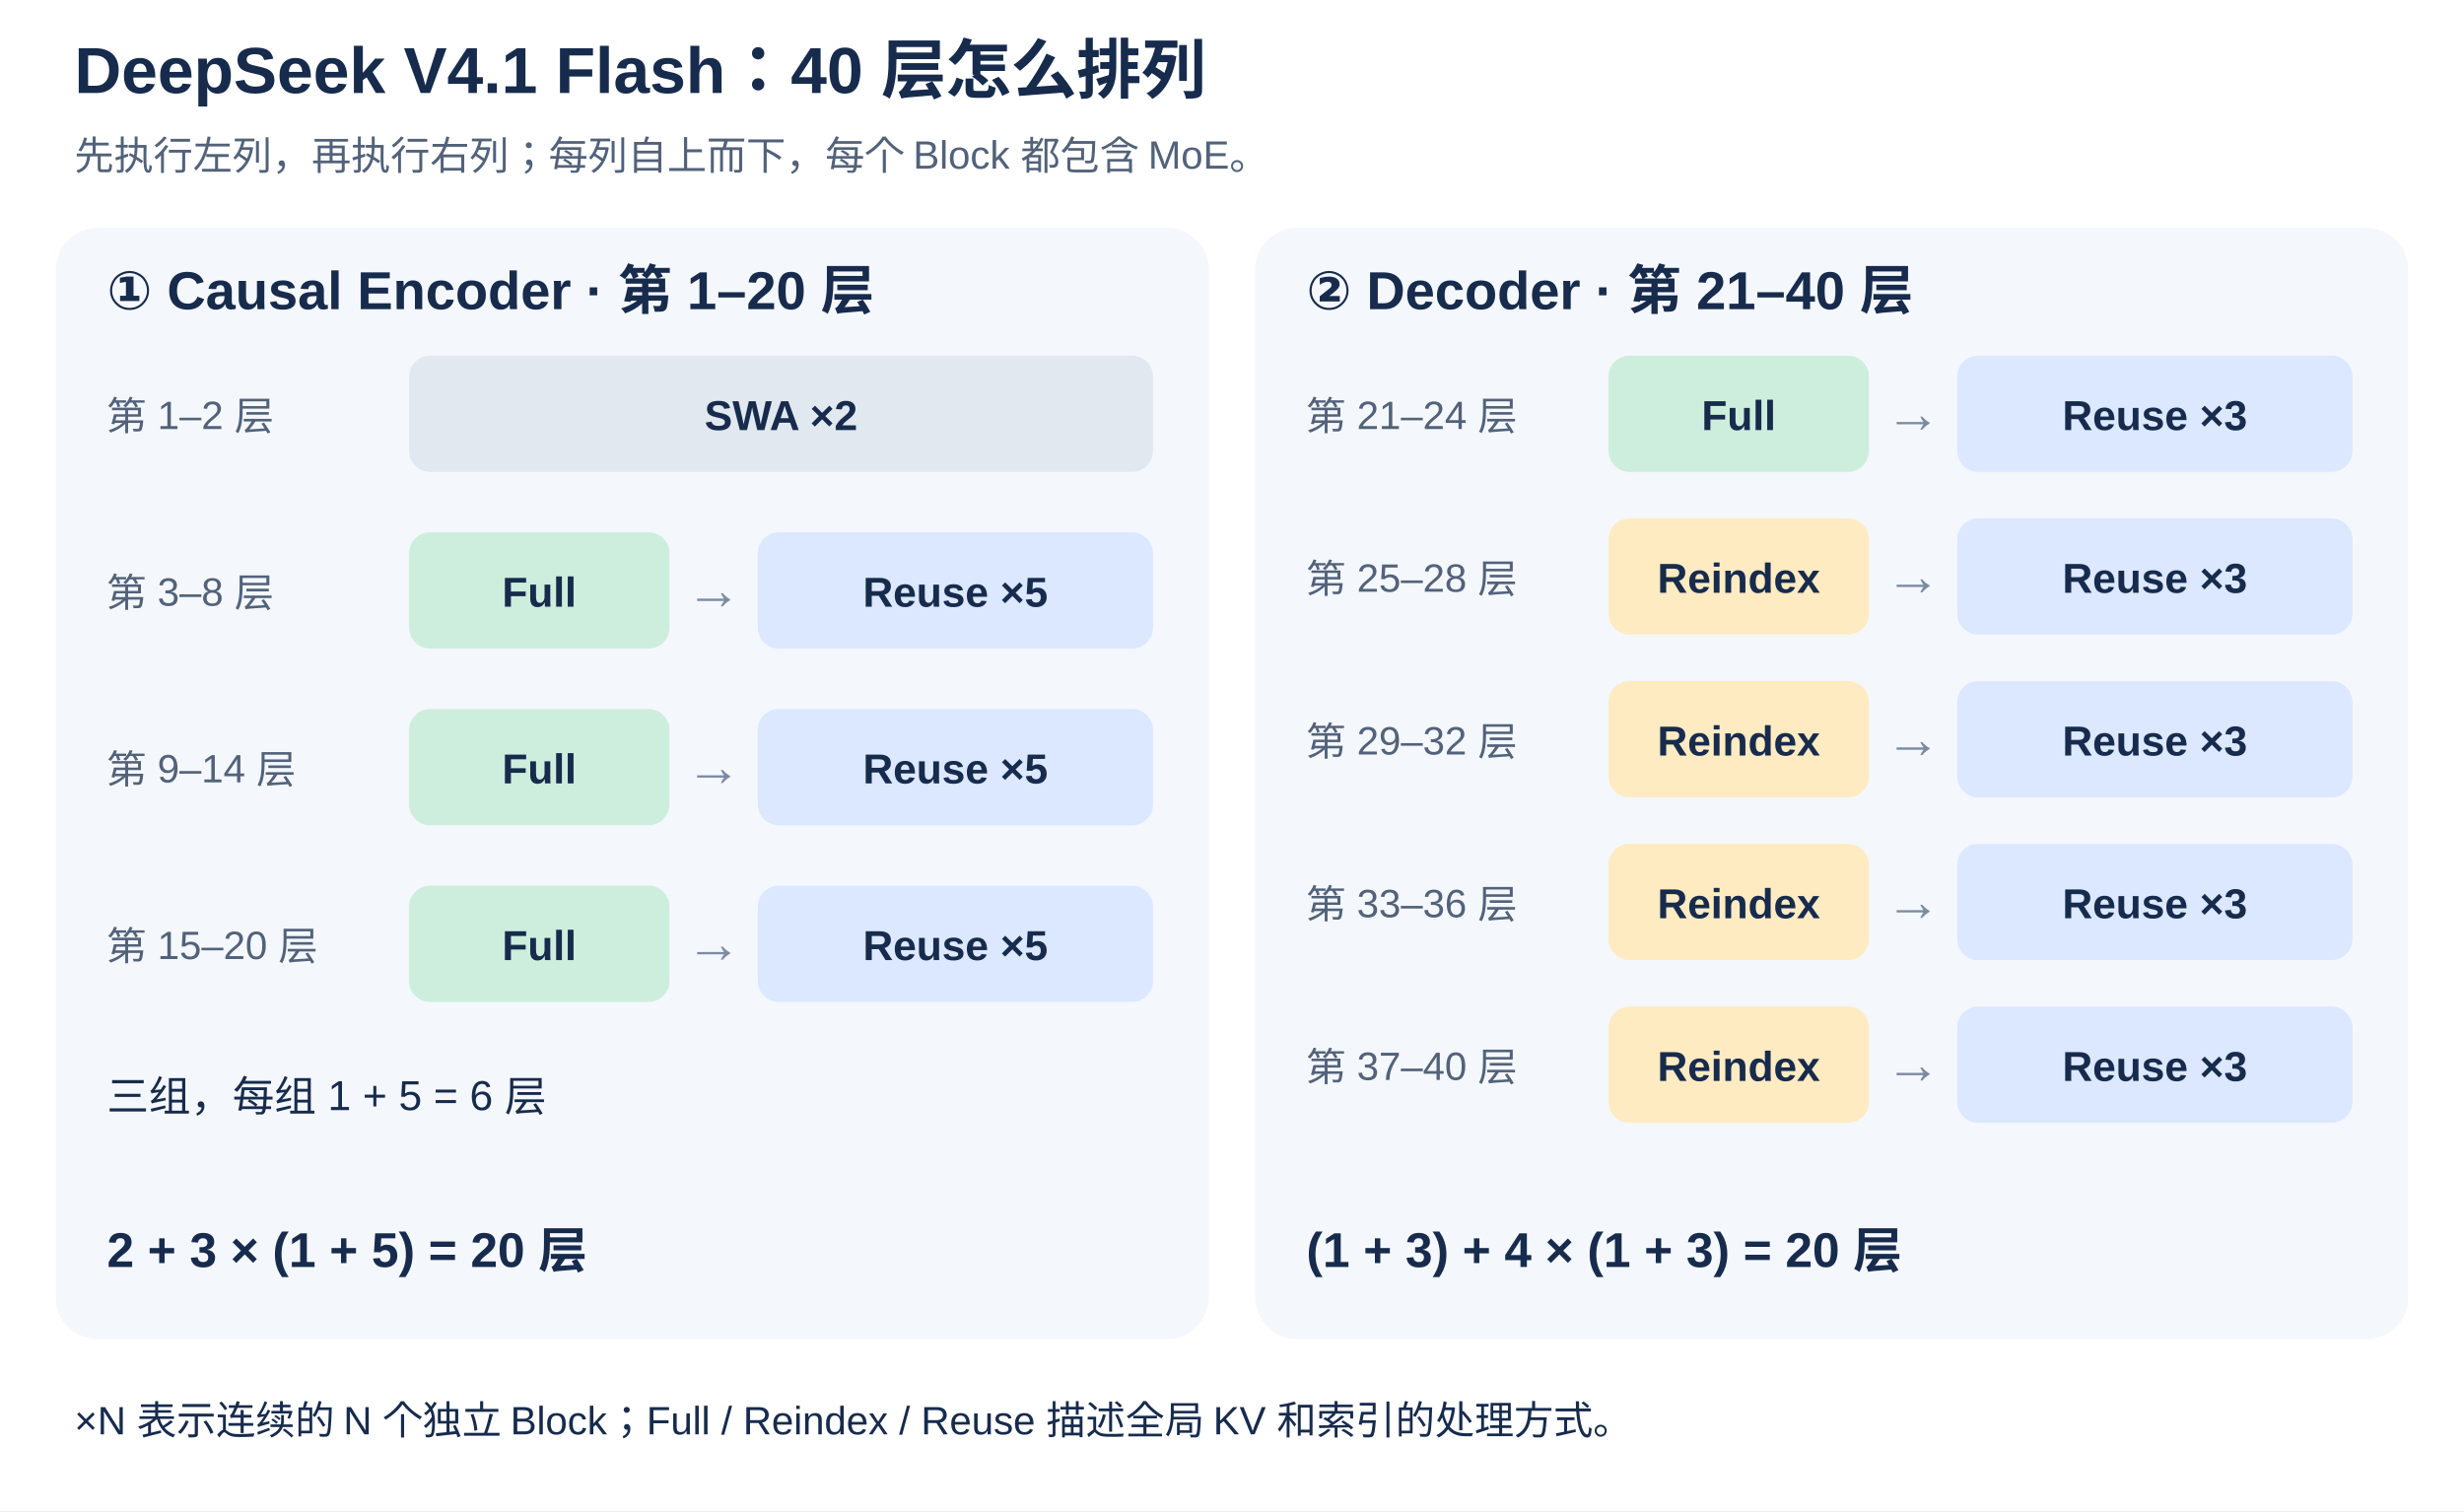
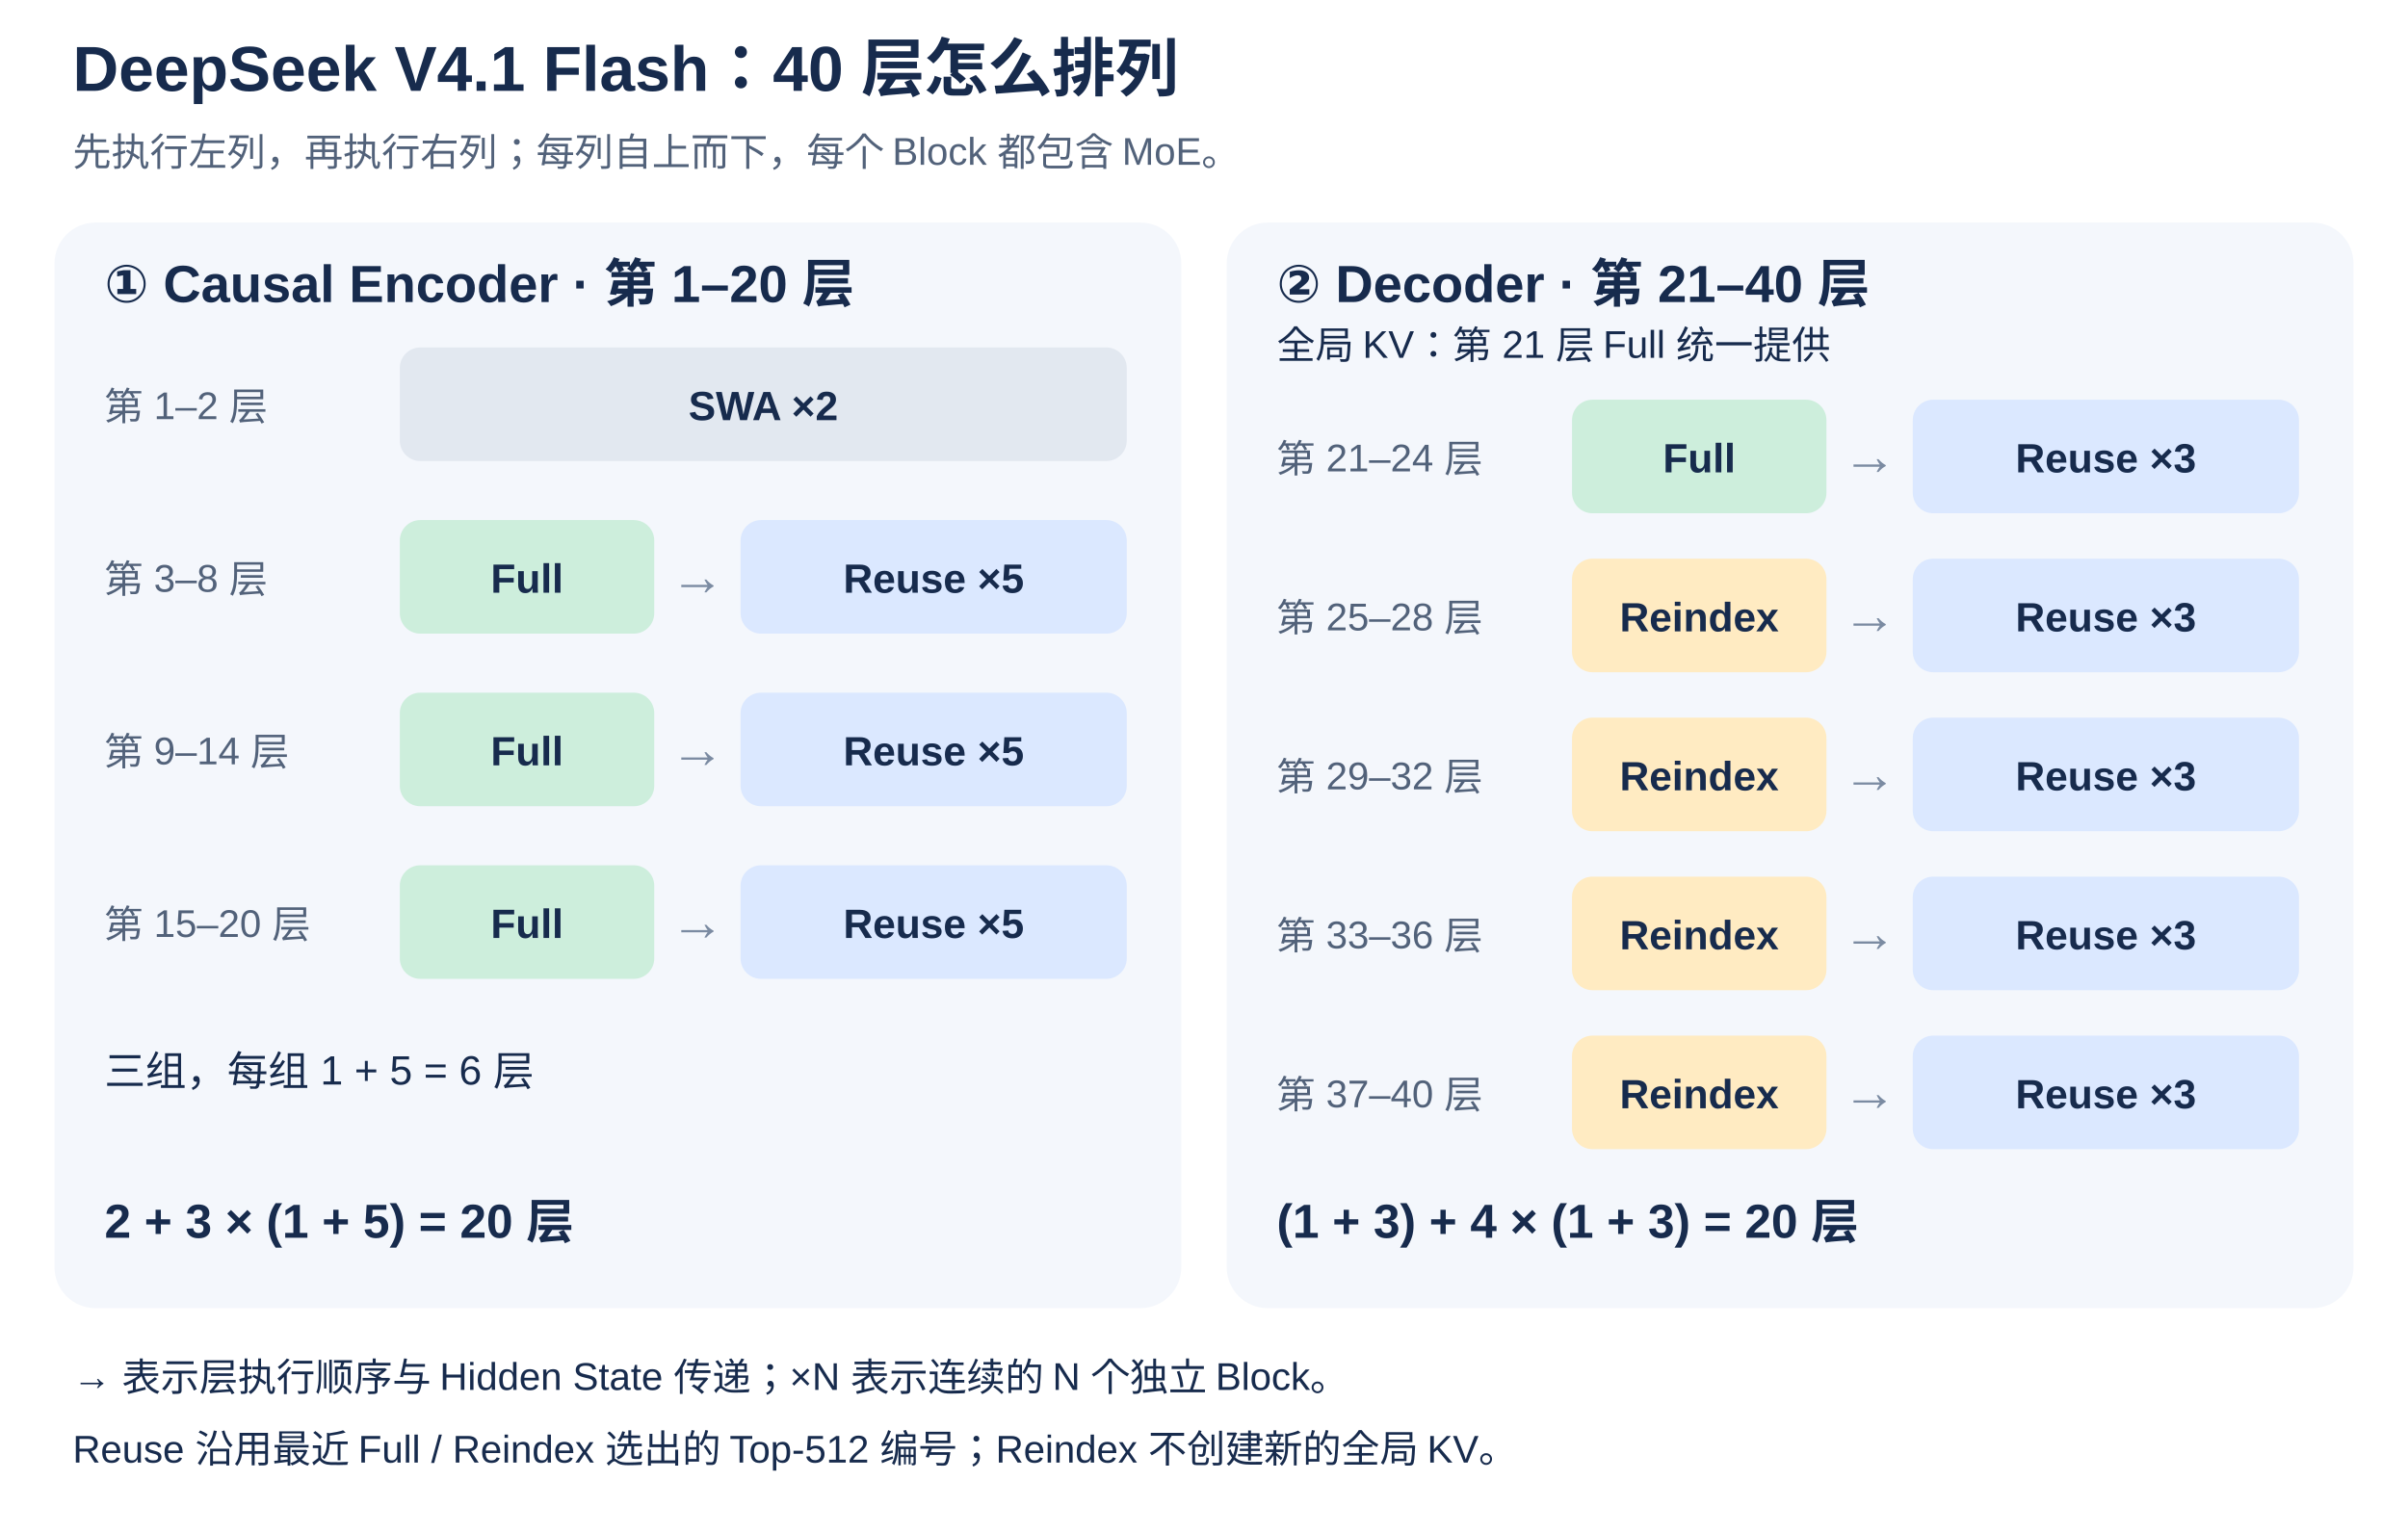
- <svg xmlns="http://www.w3.org/2000/svg" width="1060" height="650" viewBox="0 0 1060 650" role="img" aria-labelledby="title desc">
+ <svg xmlns="http://www.w3.org/2000/svg" width="1060" height="675" viewBox="0 0 1060 675" role="img" aria-labelledby="title desc">
  <defs>
    <style>
      text { font-family: Arial, 'PingFang SC', 'Microsoft YaHei', sans-serif; fill: #172b4d; }
      .heading { font-size: 23px; font-weight: 700; }
      .label { font-size: 17px; fill: #52627a; }
      .mode { font-size: 18px; font-weight: 600; text-anchor: middle; }
      .arrow { font-size: 24px; fill: #7b8ba2; text-anchor: middle; }
    </style>
  </defs>
-   <rect width="1060" height="650" fill="#ffffff" />
+   <rect width="1060" height="675" fill="#ffffff" />
  <text x="32" y="40" font-size="28" font-weight="700">DeepSeek V4.1 Flash：40 层怎么排列</text>
  <text x="32" y="73" class="label">先执行左列，再执行右列；每列自上而下，每个 Block 都包含 MoE。</text>
  <rect x="24" y="98" width="496" height="478" rx="18" fill="#f4f7fc" />
  <rect x="540" y="98" width="496" height="478" rx="18" fill="#f4f7fc" />
  <text x="46" y="133" class="heading">① Causal Encoder · 第 1–20 层</text>
  <text x="562" y="133" class="heading">② Decoder · 第 21–40 层</text>
+   <text x="562" y="158" font-size="17" fill="#52627a">全局 KV：第 21 层 Full 统一提供</text>
  <g transform="translate(46,153)">
    <text x="0" y="32" class="label">第 1–2 层</text>
    <rect x="130" width="320" height="50" rx="9" fill="#e2e8f0" />
    <text x="290" y="32" class="mode">SWA ×2</text>
  </g>
  <g transform="translate(46,229)">
    <text x="0" y="32" class="label">第 3–8 层</text>
    <rect x="130" width="112" height="50" rx="9" fill="#cdeedc" />
    <text x="186" y="32" class="mode">Full</text>
    <text x="261" y="33" class="arrow">→</text>
    <rect x="280" width="170" height="50" rx="9" fill="#dbe8ff" />
    <text x="365" y="32" class="mode">Reuse ×5</text>
  </g>
  <g transform="translate(46,305)">
    <text x="0" y="32" class="label">第 9–14 层</text>
    <rect x="130" width="112" height="50" rx="9" fill="#cdeedc" />
    <text x="186" y="32" class="mode">Full</text>
    <text x="261" y="33" class="arrow">→</text>
    <rect x="280" width="170" height="50" rx="9" fill="#dbe8ff" />
    <text x="365" y="32" class="mode">Reuse ×5</text>
  </g>
  <g transform="translate(46,381)">
    <text x="0" y="32" class="label">第 15–20 层</text>
    <rect x="130" width="112" height="50" rx="9" fill="#cdeedc" />
    <text x="186" y="32" class="mode">Full</text>
    <text x="261" y="33" class="arrow">→</text>
    <rect x="280" width="170" height="50" rx="9" fill="#dbe8ff" />
    <text x="365" y="32" class="mode">Reuse ×5</text>
  </g>
  <text x="46" y="478" font-size="18">三组，每组 1 + 5 = 6 层</text>
  <text x="46" y="545" font-size="21" font-weight="700">2 + 3 × (1 + 5) = 20 层</text>
-   <g transform="translate(562,153)">
+   <g transform="translate(562,176)">
    <text x="0" y="32" class="label">第 21–24 层</text>
    <rect x="130" width="112" height="50" rx="9" fill="#cdeedc" />
    <text x="186" y="32" class="mode">Full</text>
    <text x="261" y="33" class="arrow">→</text>
    <rect x="280" width="170" height="50" rx="9" fill="#dbe8ff" />
    <text x="365" y="32" class="mode">Reuse ×3</text>
  </g>
-   <g transform="translate(562,223)">
+   <g transform="translate(562,246)">
    <text x="0" y="32" class="label">第 25–28 层</text>
    <rect x="130" width="112" height="50" rx="9" fill="#ffebc2" />
    <text x="186" y="32" class="mode">Reindex</text>
    <text x="261" y="33" class="arrow">→</text>
    <rect x="280" width="170" height="50" rx="9" fill="#dbe8ff" />
    <text x="365" y="32" class="mode">Reuse ×3</text>
  </g>
-   <g transform="translate(562,293)">
+   <g transform="translate(562,316)">
    <text x="0" y="32" class="label">第 29–32 层</text>
    <rect x="130" width="112" height="50" rx="9" fill="#ffebc2" />
    <text x="186" y="32" class="mode">Reindex</text>
    <text x="261" y="33" class="arrow">→</text>
    <rect x="280" width="170" height="50" rx="9" fill="#dbe8ff" />
    <text x="365" y="32" class="mode">Reuse ×3</text>
  </g>
-   <g transform="translate(562,363)">
+   <g transform="translate(562,386)">
    <text x="0" y="32" class="label">第 33–36 层</text>
    <rect x="130" width="112" height="50" rx="9" fill="#ffebc2" />
    <text x="186" y="32" class="mode">Reindex</text>
    <text x="261" y="33" class="arrow">→</text>
    <rect x="280" width="170" height="50" rx="9" fill="#dbe8ff" />
    <text x="365" y="32" class="mode">Reuse ×3</text>
  </g>
-   <g transform="translate(562,433)">
+   <g transform="translate(562,456)">
    <text x="0" y="32" class="label">第 37–40 层</text>
    <rect x="130" width="112" height="50" rx="9" fill="#ffebc2" />
    <text x="186" y="32" class="mode">Reindex</text>
    <text x="261" y="33" class="arrow">→</text>
    <rect x="280" width="170" height="50" rx="9" fill="#dbe8ff" />
    <text x="365" y="32" class="mode">Reuse ×3</text>
  </g>
  <text x="562" y="545" font-size="21" font-weight="700">(1 + 3) + 4 × (1 + 3) = 20 层</text>
-   <text x="32" y="617" font-size="17" fill="#52627a">×N 表示连续的 N 个独立 Block；Full / Reindex / Reuse 描述全局 KV 和索引的处理方式。</text>
+   <text x="32" y="612" font-size="17" fill="#52627a">→ 表示层执行顺序与 Hidden State 传递；×N 表示连续的 N 个独立 Block。</text>
+   <text x="32" y="644" font-size="17" fill="#52627a">Reuse 沿用最近 Full / Reindex 选出的 Top-512 编号；Reindex 不创建新的全局 KV。</text>
</svg>
